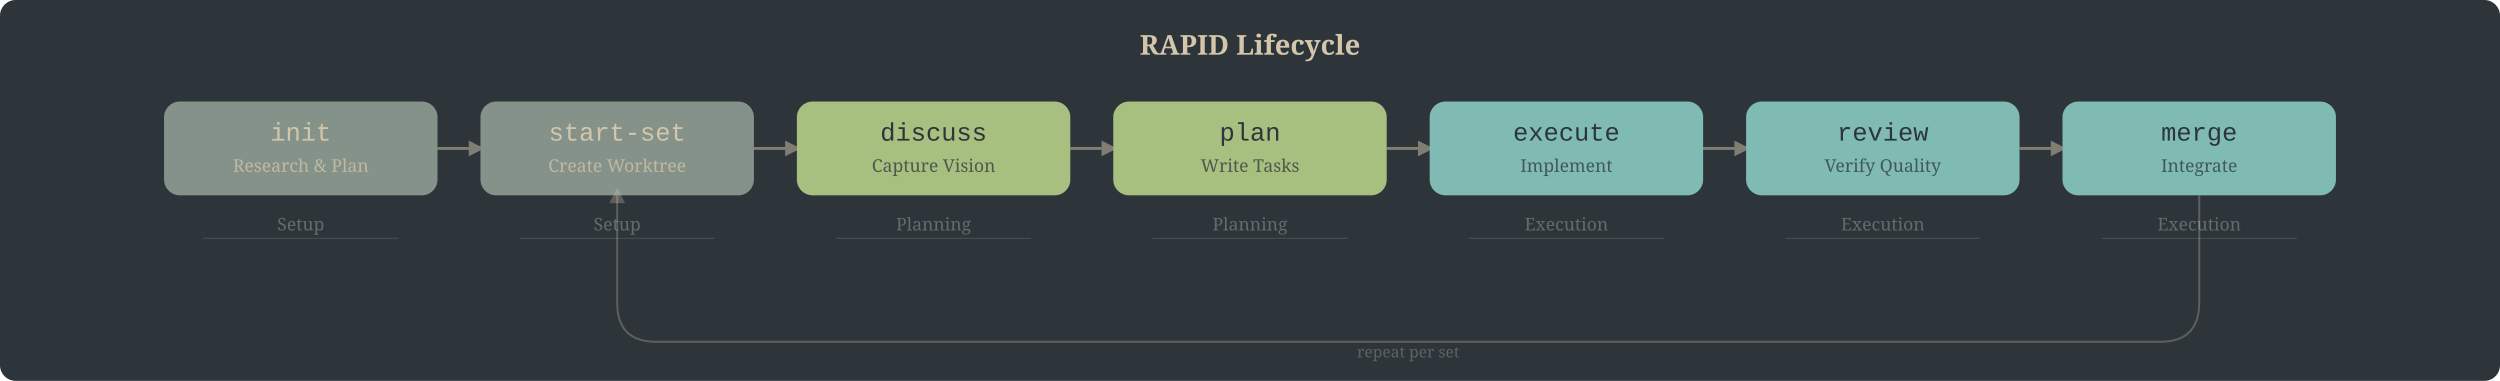
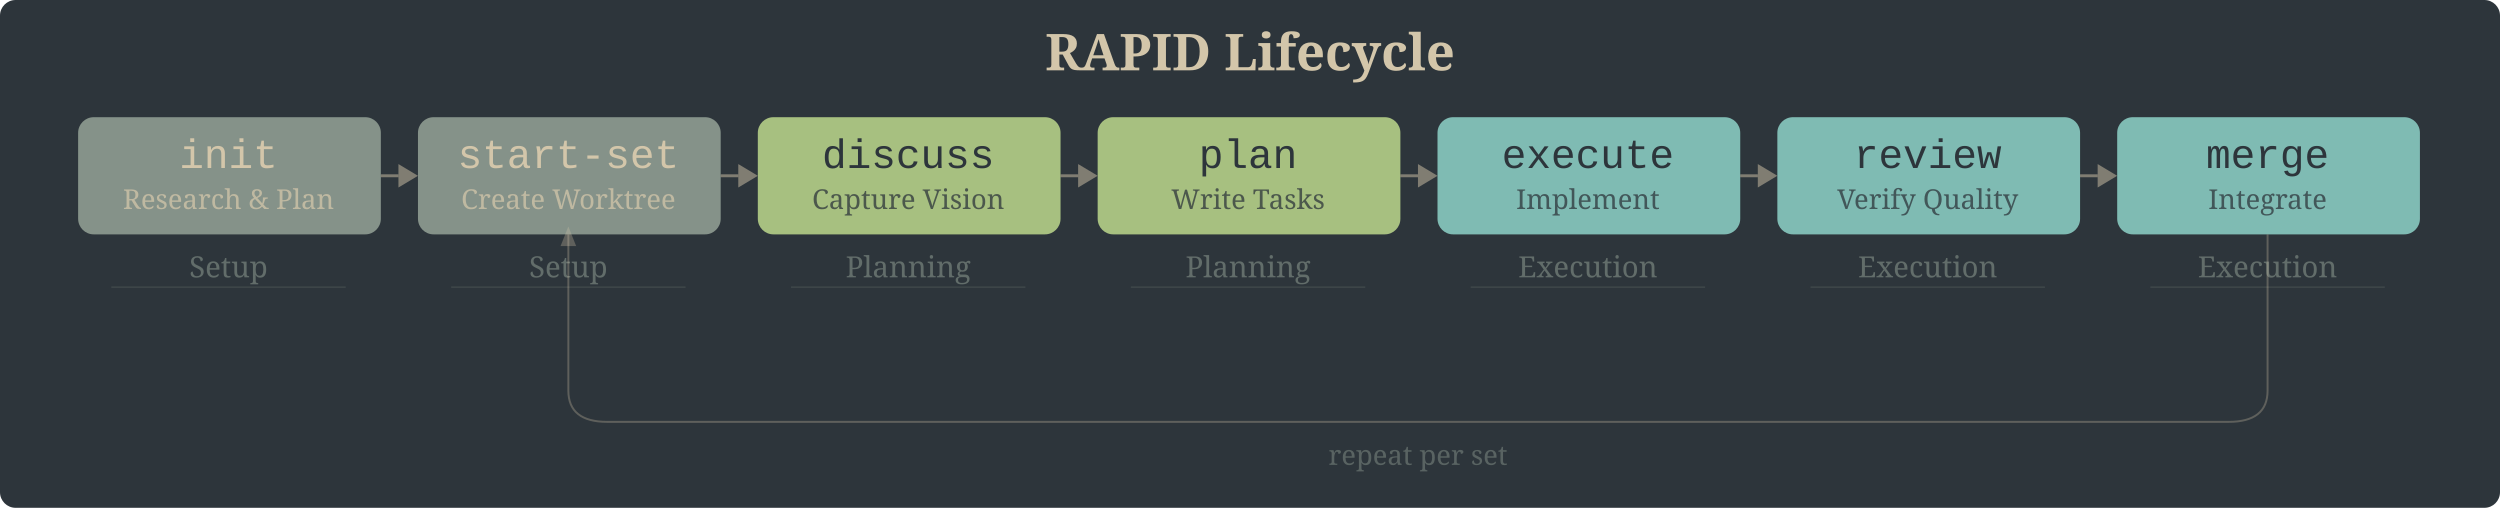
- <svg xmlns="http://www.w3.org/2000/svg" viewBox="0 0 1280 195">
-   <rect fill="#2d353b" width="1280" height="195" rx="8" />
-   <text x="640" y="28" text-anchor="middle" fill="#d3c6aa" font-family="'Noto Serif', Georgia, 'Times New Roman', serif" font-size="14" font-weight="bold">RAPID Lifecycle</text>
-   <rect fill="#859289" x="84" y="52" width="140" height="48" rx="8" />
-   <text x="154" y="72" text-anchor="middle" fill="#d3c6aa" font-family="'Courier New', 'Liberation Mono', monospace" font-size="13">init</text>
-   <text x="154" y="88" text-anchor="middle" fill="#d3c6aa" font-family="'Noto Serif', Georgia, 'Times New Roman', serif" font-size="9" opacity="0.75">Research &amp; Plan</text>
-   <line x1="224" y1="76" x2="240" y2="76" stroke="#d3c6aa" stroke-width="1.5" opacity="0.5" />
-   <polygon points="240,72 248,76 240,80" fill="#d3c6aa" opacity="0.5" />
-   <rect fill="#859289" x="246" y="52" width="140" height="48" rx="8" />
-   <text x="316" y="72" text-anchor="middle" fill="#d3c6aa" font-family="'Courier New', 'Liberation Mono', monospace" font-size="13">start-set</text>
-   <text x="316" y="88" text-anchor="middle" fill="#d3c6aa" font-family="'Noto Serif', Georgia, 'Times New Roman', serif" font-size="9" opacity="0.75">Create Worktree</text>
-   <line x1="386" y1="76" x2="402" y2="76" stroke="#d3c6aa" stroke-width="1.5" opacity="0.5" />
-   <polygon points="402,72 410,76 402,80" fill="#d3c6aa" opacity="0.5" />
-   <rect fill="#a7c080" x="408" y="52" width="140" height="48" rx="8" />
-   <text x="478" y="72" text-anchor="middle" fill="#2d353b" font-family="'Courier New', 'Liberation Mono', monospace" font-size="13">discuss</text>
-   <text x="478" y="88" text-anchor="middle" fill="#2d353b" font-family="'Noto Serif', Georgia, 'Times New Roman', serif" font-size="9" opacity="0.75">Capture Vision</text>
-   <line x1="548" y1="76" x2="564" y2="76" stroke="#d3c6aa" stroke-width="1.5" opacity="0.5" />
-   <polygon points="564,72 572,76 564,80" fill="#d3c6aa" opacity="0.5" />
-   <rect fill="#a7c080" x="570" y="52" width="140" height="48" rx="8" />
-   <text x="640" y="72" text-anchor="middle" fill="#2d353b" font-family="'Courier New', 'Liberation Mono', monospace" font-size="13">plan</text>
-   <text x="640" y="88" text-anchor="middle" fill="#2d353b" font-family="'Noto Serif', Georgia, 'Times New Roman', serif" font-size="9" opacity="0.75">Write Tasks</text>
-   <line x1="710" y1="76" x2="726" y2="76" stroke="#d3c6aa" stroke-width="1.5" opacity="0.5" />
-   <polygon points="726,72 734,76 726,80" fill="#d3c6aa" opacity="0.5" />
-   <rect fill="#7fbbb3" x="732" y="52" width="140" height="48" rx="8" />
-   <text x="802" y="72" text-anchor="middle" fill="#2d353b" font-family="'Courier New', 'Liberation Mono', monospace" font-size="13">execute</text>
-   <text x="802" y="88" text-anchor="middle" fill="#2d353b" font-family="'Noto Serif', Georgia, 'Times New Roman', serif" font-size="9" opacity="0.75">Implement</text>
-   <line x1="872" y1="76" x2="888" y2="76" stroke="#d3c6aa" stroke-width="1.5" opacity="0.5" />
-   <polygon points="888,72 896,76 888,80" fill="#d3c6aa" opacity="0.5" />
-   <rect fill="#7fbbb3" x="894" y="52" width="140" height="48" rx="8" />
-   <text x="964" y="72" text-anchor="middle" fill="#2d353b" font-family="'Courier New', 'Liberation Mono', monospace" font-size="13">review</text>
-   <text x="964" y="88" text-anchor="middle" fill="#2d353b" font-family="'Noto Serif', Georgia, 'Times New Roman', serif" font-size="9" opacity="0.75">Verify Quality</text>
-   <line x1="1034" y1="76" x2="1050" y2="76" stroke="#d3c6aa" stroke-width="1.5" opacity="0.5" />
-   <polygon points="1050,72 1058,76 1050,80" fill="#d3c6aa" opacity="0.5" />
-   <rect fill="#7fbbb3" x="1056" y="52" width="140" height="48" rx="8" />
-   <text x="1126" y="72" text-anchor="middle" fill="#2d353b" font-family="'Courier New', 'Liberation Mono', monospace" font-size="13">merge</text>
-   <text x="1126" y="88" text-anchor="middle" fill="#2d353b" font-family="'Noto Serif', Georgia, 'Times New Roman', serif" font-size="9" opacity="0.75">Integrate</text>
-   <text x="154" y="118" text-anchor="middle" fill="#859289" font-family="'Noto Serif', Georgia, serif" font-size="9" opacity="0.6">Setup</text>
-   <line x1="104" y1="122" x2="204" y2="122" stroke="#859289" stroke-width="0.5" opacity="0.3" />
-   <text x="316" y="118" text-anchor="middle" fill="#859289" font-family="'Noto Serif', Georgia, serif" font-size="9" opacity="0.6">Setup</text>
-   <line x1="266" y1="122" x2="366" y2="122" stroke="#859289" stroke-width="0.5" opacity="0.3" />
-   <text x="478" y="118" text-anchor="middle" fill="#859289" font-family="'Noto Serif', Georgia, serif" font-size="9" opacity="0.6">Planning</text>
-   <line x1="428" y1="122" x2="528" y2="122" stroke="#859289" stroke-width="0.5" opacity="0.3" />
-   <text x="640" y="118" text-anchor="middle" fill="#859289" font-family="'Noto Serif', Georgia, serif" font-size="9" opacity="0.6">Planning</text>
-   <line x1="590" y1="122" x2="690" y2="122" stroke="#859289" stroke-width="0.5" opacity="0.3" />
-   <text x="802" y="118" text-anchor="middle" fill="#859289" font-family="'Noto Serif', Georgia, serif" font-size="9" opacity="0.6">Execution</text>
-   <line x1="752" y1="122" x2="852" y2="122" stroke="#859289" stroke-width="0.5" opacity="0.3" />
-   <text x="964" y="118" text-anchor="middle" fill="#859289" font-family="'Noto Serif', Georgia, serif" font-size="9" opacity="0.6">Execution</text>
-   <line x1="914" y1="122" x2="1014" y2="122" stroke="#859289" stroke-width="0.5" opacity="0.3" />
-   <text x="1126" y="118" text-anchor="middle" fill="#859289" font-family="'Noto Serif', Georgia, serif" font-size="9" opacity="0.6">Execution</text>
-   <line x1="1076" y1="122" x2="1176" y2="122" stroke="#859289" stroke-width="0.5" opacity="0.3" />
-   <path d="M1126,100 L1126,155 Q1126,175 1106,175 L336,175 Q316,175 316,155 L316,100" stroke="#d3c6aa" stroke-width="1" opacity="0.3" fill="none" />
-   <polygon points="312,104 316,96 320,104" fill="#d3c6aa" opacity="0.3" />
-   <text x="721" y="183" text-anchor="middle" fill="#859289" font-family="'Noto Serif', Georgia, serif" font-size="8" opacity="0.5">repeat per set</text>
+ <svg xmlns="http://www.w3.org/2000/svg" viewBox="0 0 1280 260">
+   <rect fill="#2d353b" width="1280" height="260" rx="8" />
+   <text x="640" y="36" text-anchor="middle" fill="#d3c6aa" font-family="'Noto Serif', Georgia, 'Times New Roman', serif" font-size="26" font-weight="bold">RAPID Lifecycle</text>
+   <rect fill="#859289" x="40" y="60" width="155" height="60" rx="8" />
+   <text x="117" y="86" text-anchor="middle" fill="#d3c6aa" font-family="'Courier New', 'Liberation Mono', monospace" font-size="21">init</text>
+   <text x="117" y="107" text-anchor="middle" fill="#d3c6aa" font-family="'Noto Serif', Georgia, 'Times New Roman', serif" font-size="14" opacity="0.75">Research &amp; Plan</text>
+   <line x1="195" y1="90" x2="204" y2="90" stroke="#d3c6aa" stroke-width="1.5" opacity="0.5" />
+   <polygon points="204,84 214,90 204,96" fill="#d3c6aa" opacity="0.5" />
+   <rect fill="#859289" x="214" y="60" width="155" height="60" rx="8" />
+   <text x="291" y="86" text-anchor="middle" fill="#d3c6aa" font-family="'Courier New', 'Liberation Mono', monospace" font-size="21">start-set</text>
+   <text x="291" y="107" text-anchor="middle" fill="#d3c6aa" font-family="'Noto Serif', Georgia, 'Times New Roman', serif" font-size="14" opacity="0.75">Create Worktree</text>
+   <line x1="369" y1="90" x2="378" y2="90" stroke="#d3c6aa" stroke-width="1.5" opacity="0.5" />
+   <polygon points="378,84 388,90 378,96" fill="#d3c6aa" opacity="0.5" />
+   <rect fill="#a7c080" x="388" y="60" width="155" height="60" rx="8" />
+   <text x="465" y="86" text-anchor="middle" fill="#2d353b" font-family="'Courier New', 'Liberation Mono', monospace" font-size="21">discuss</text>
+   <text x="465" y="107" text-anchor="middle" fill="#2d353b" font-family="'Noto Serif', Georgia, 'Times New Roman', serif" font-size="14" opacity="0.75">Capture Vision</text>
+   <line x1="543" y1="90" x2="552" y2="90" stroke="#d3c6aa" stroke-width="1.5" opacity="0.5" />
+   <polygon points="552,84 562,90 552,96" fill="#d3c6aa" opacity="0.5" />
+   <rect fill="#a7c080" x="562" y="60" width="155" height="60" rx="8" />
+   <text x="639" y="86" text-anchor="middle" fill="#2d353b" font-family="'Courier New', 'Liberation Mono', monospace" font-size="21">plan</text>
+   <text x="639" y="107" text-anchor="middle" fill="#2d353b" font-family="'Noto Serif', Georgia, 'Times New Roman', serif" font-size="14" opacity="0.75">Write Tasks</text>
+   <line x1="717" y1="90" x2="726" y2="90" stroke="#d3c6aa" stroke-width="1.5" opacity="0.5" />
+   <polygon points="726,84 736,90 726,96" fill="#d3c6aa" opacity="0.5" />
+   <rect fill="#7fbbb3" x="736" y="60" width="155" height="60" rx="8" />
+   <text x="813" y="86" text-anchor="middle" fill="#2d353b" font-family="'Courier New', 'Liberation Mono', monospace" font-size="21">execute</text>
+   <text x="813" y="107" text-anchor="middle" fill="#2d353b" font-family="'Noto Serif', Georgia, 'Times New Roman', serif" font-size="14" opacity="0.75">Implement</text>
+   <line x1="891" y1="90" x2="900" y2="90" stroke="#d3c6aa" stroke-width="1.5" opacity="0.5" />
+   <polygon points="900,84 910,90 900,96" fill="#d3c6aa" opacity="0.5" />
+   <rect fill="#7fbbb3" x="910" y="60" width="155" height="60" rx="8" />
+   <text x="987" y="86" text-anchor="middle" fill="#2d353b" font-family="'Courier New', 'Liberation Mono', monospace" font-size="21">review</text>
+   <text x="987" y="107" text-anchor="middle" fill="#2d353b" font-family="'Noto Serif', Georgia, 'Times New Roman', serif" font-size="14" opacity="0.75">Verify Quality</text>
+   <line x1="1065" y1="90" x2="1074" y2="90" stroke="#d3c6aa" stroke-width="1.5" opacity="0.5" />
+   <polygon points="1074,84 1084,90 1074,96" fill="#d3c6aa" opacity="0.5" />
+   <rect fill="#7fbbb3" x="1084" y="60" width="155" height="60" rx="8" />
+   <text x="1161" y="86" text-anchor="middle" fill="#2d353b" font-family="'Courier New', 'Liberation Mono', monospace" font-size="21">merge</text>
+   <text x="1161" y="107" text-anchor="middle" fill="#2d353b" font-family="'Noto Serif', Georgia, 'Times New Roman', serif" font-size="14" opacity="0.75">Integrate</text>
+   <text x="117" y="142" text-anchor="middle" fill="#859289" font-family="'Noto Serif', Georgia, serif" font-size="15" opacity="0.6">Setup</text>
+   <line x1="57" y1="147" x2="177" y2="147" stroke="#859289" stroke-width="0.5" opacity="0.3" />
+   <text x="291" y="142" text-anchor="middle" fill="#859289" font-family="'Noto Serif', Georgia, serif" font-size="15" opacity="0.6">Setup</text>
+   <line x1="231" y1="147" x2="351" y2="147" stroke="#859289" stroke-width="0.5" opacity="0.3" />
+   <text x="465" y="142" text-anchor="middle" fill="#859289" font-family="'Noto Serif', Georgia, serif" font-size="15" opacity="0.6">Planning</text>
+   <line x1="405" y1="147" x2="525" y2="147" stroke="#859289" stroke-width="0.5" opacity="0.3" />
+   <text x="639" y="142" text-anchor="middle" fill="#859289" font-family="'Noto Serif', Georgia, serif" font-size="15" opacity="0.6">Planning</text>
+   <line x1="579" y1="147" x2="699" y2="147" stroke="#859289" stroke-width="0.5" opacity="0.3" />
+   <text x="813" y="142" text-anchor="middle" fill="#859289" font-family="'Noto Serif', Georgia, serif" font-size="15" opacity="0.6">Execution</text>
+   <line x1="753" y1="147" x2="873" y2="147" stroke="#859289" stroke-width="0.5" opacity="0.3" />
+   <text x="987" y="142" text-anchor="middle" fill="#859289" font-family="'Noto Serif', Georgia, serif" font-size="15" opacity="0.6">Execution</text>
+   <line x1="927" y1="147" x2="1047" y2="147" stroke="#859289" stroke-width="0.5" opacity="0.3" />
+   <text x="1161" y="142" text-anchor="middle" fill="#859289" font-family="'Noto Serif', Georgia, serif" font-size="15" opacity="0.6">Execution</text>
+   <line x1="1101" y1="147" x2="1221" y2="147" stroke="#859289" stroke-width="0.5" opacity="0.3" />
+   <path d="M1161,120 L1161,200 Q1161,216 1141,216 L311,216 Q291,216 291,200 L291,120" stroke="#d3c6aa" stroke-width="1" opacity="0.3" fill="none" />
+   <polygon points="287,126 291,116 295,126" fill="#d3c6aa" opacity="0.3" />
+   <text x="726" y="238" text-anchor="middle" fill="#859289" font-family="'Noto Serif', Georgia, serif" font-size="14" opacity="0.5">repeat per set</text>
</svg>
